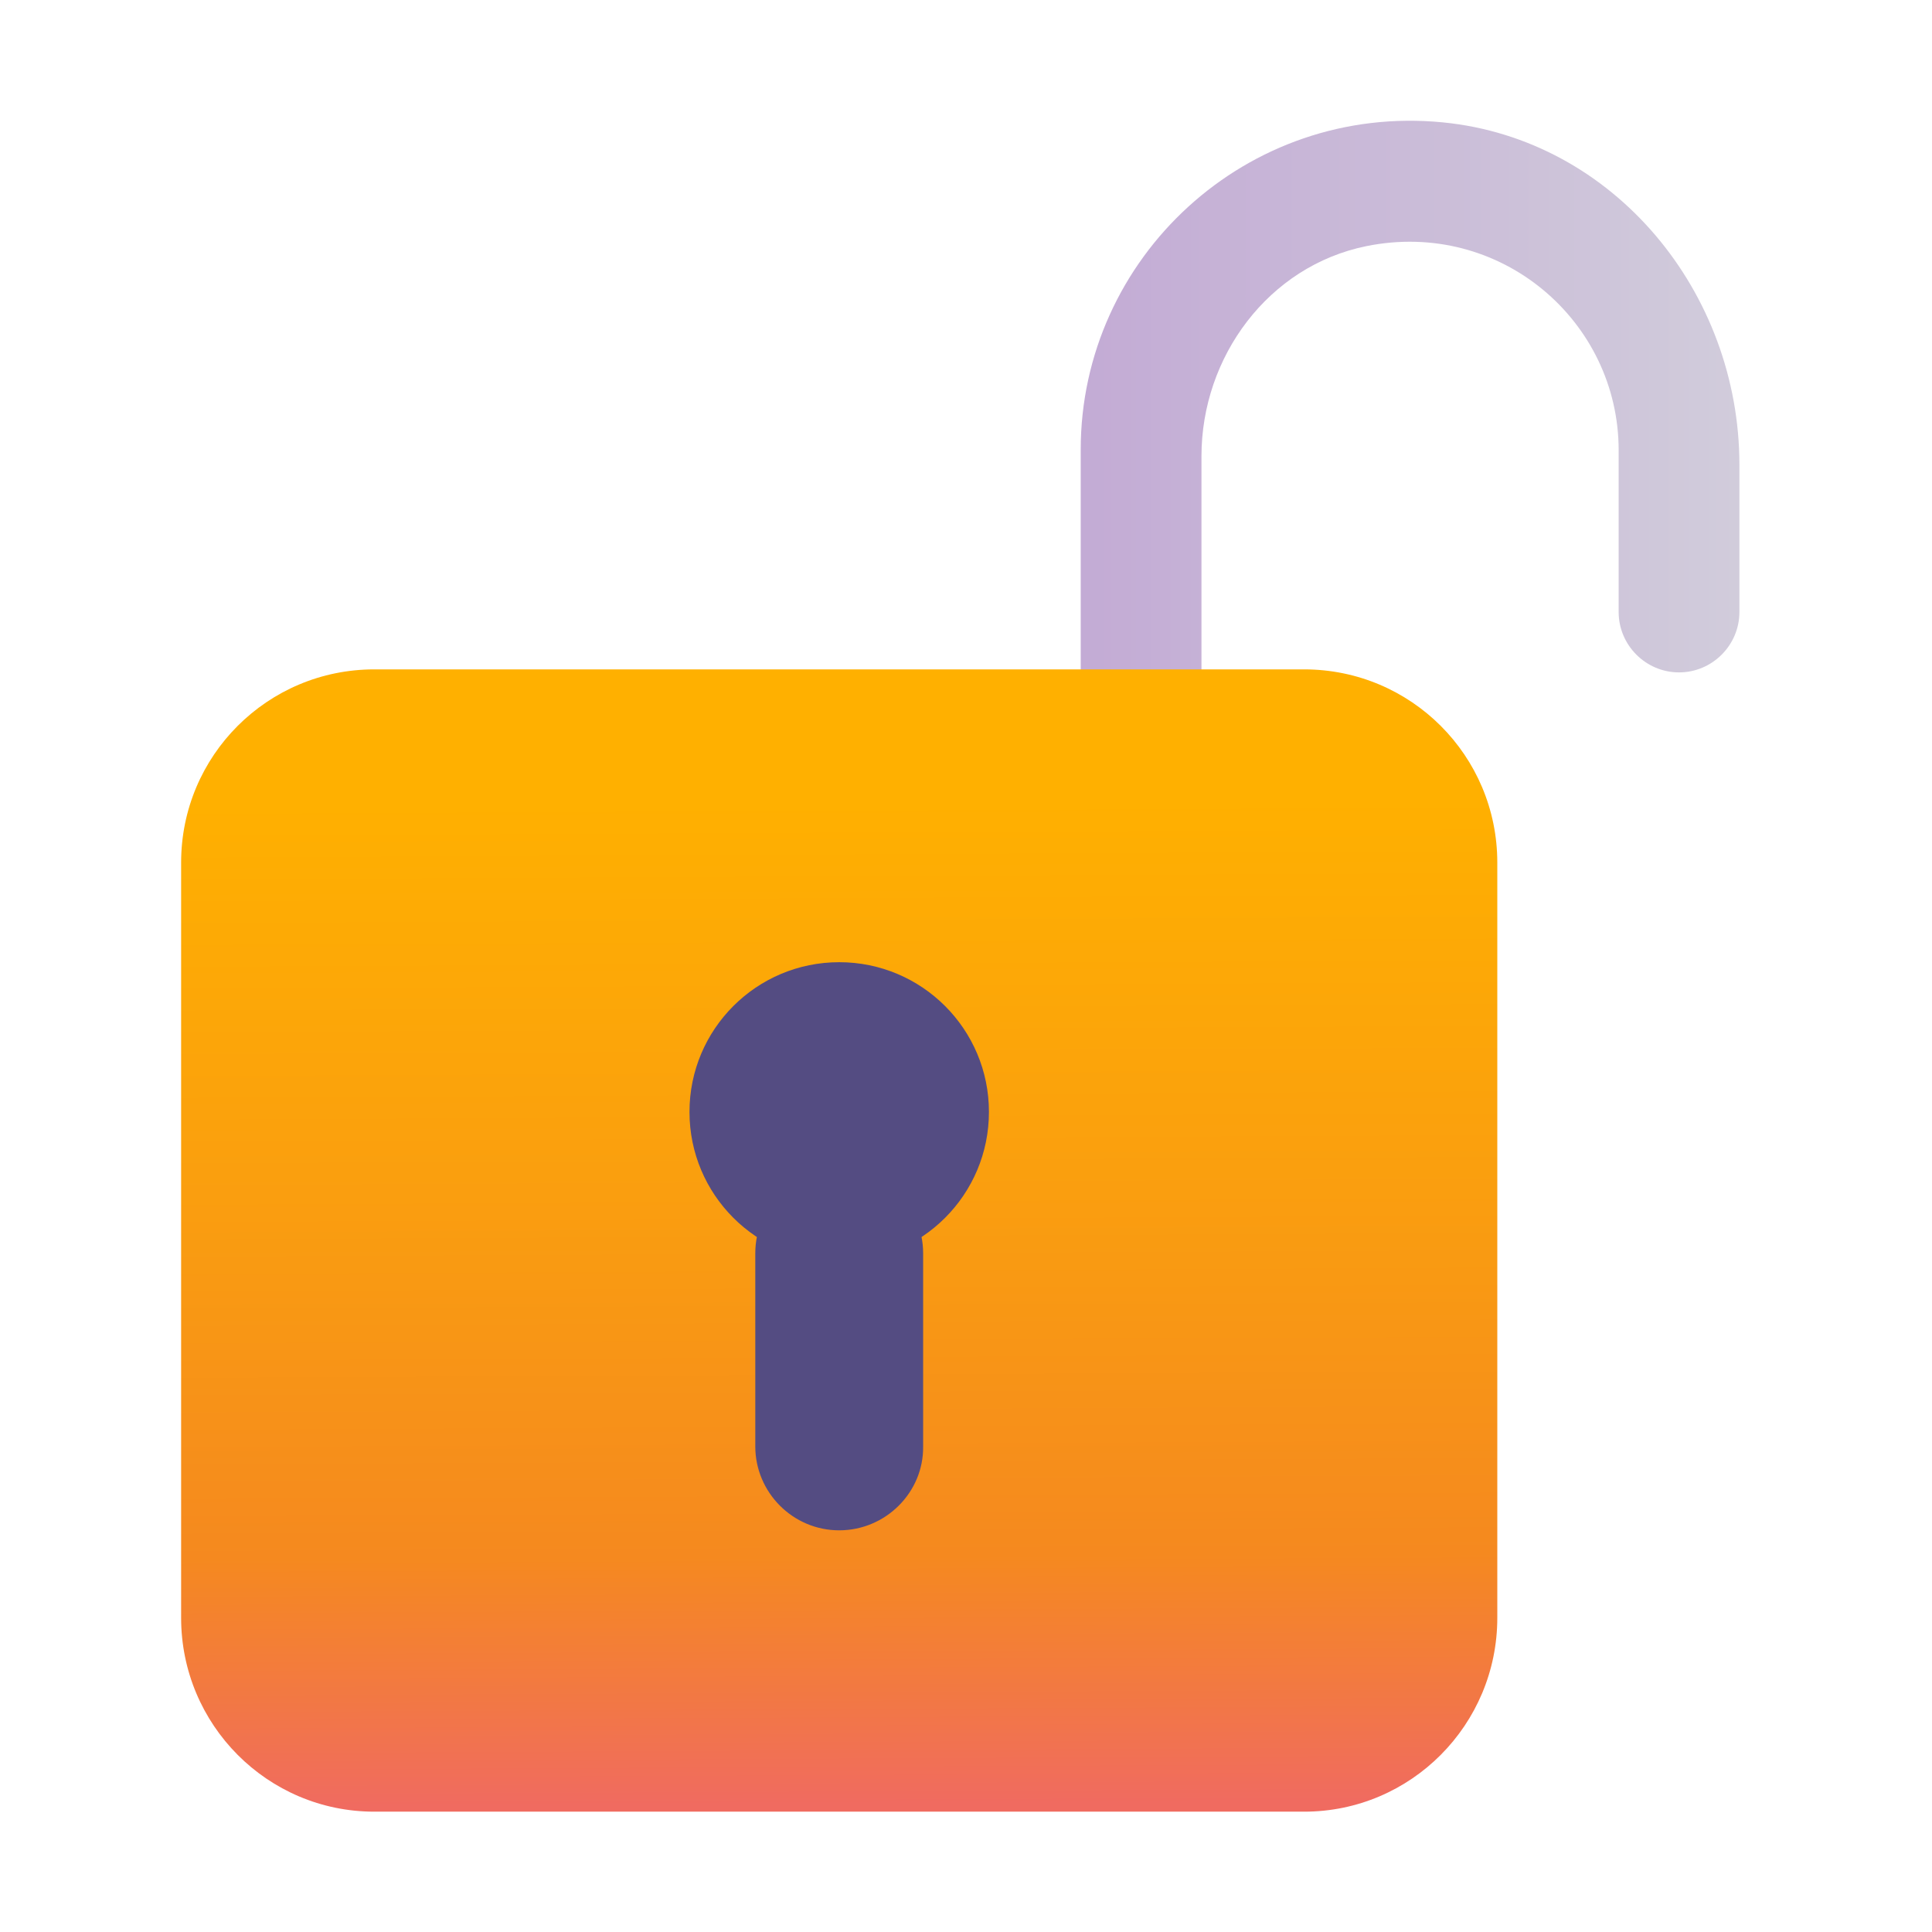
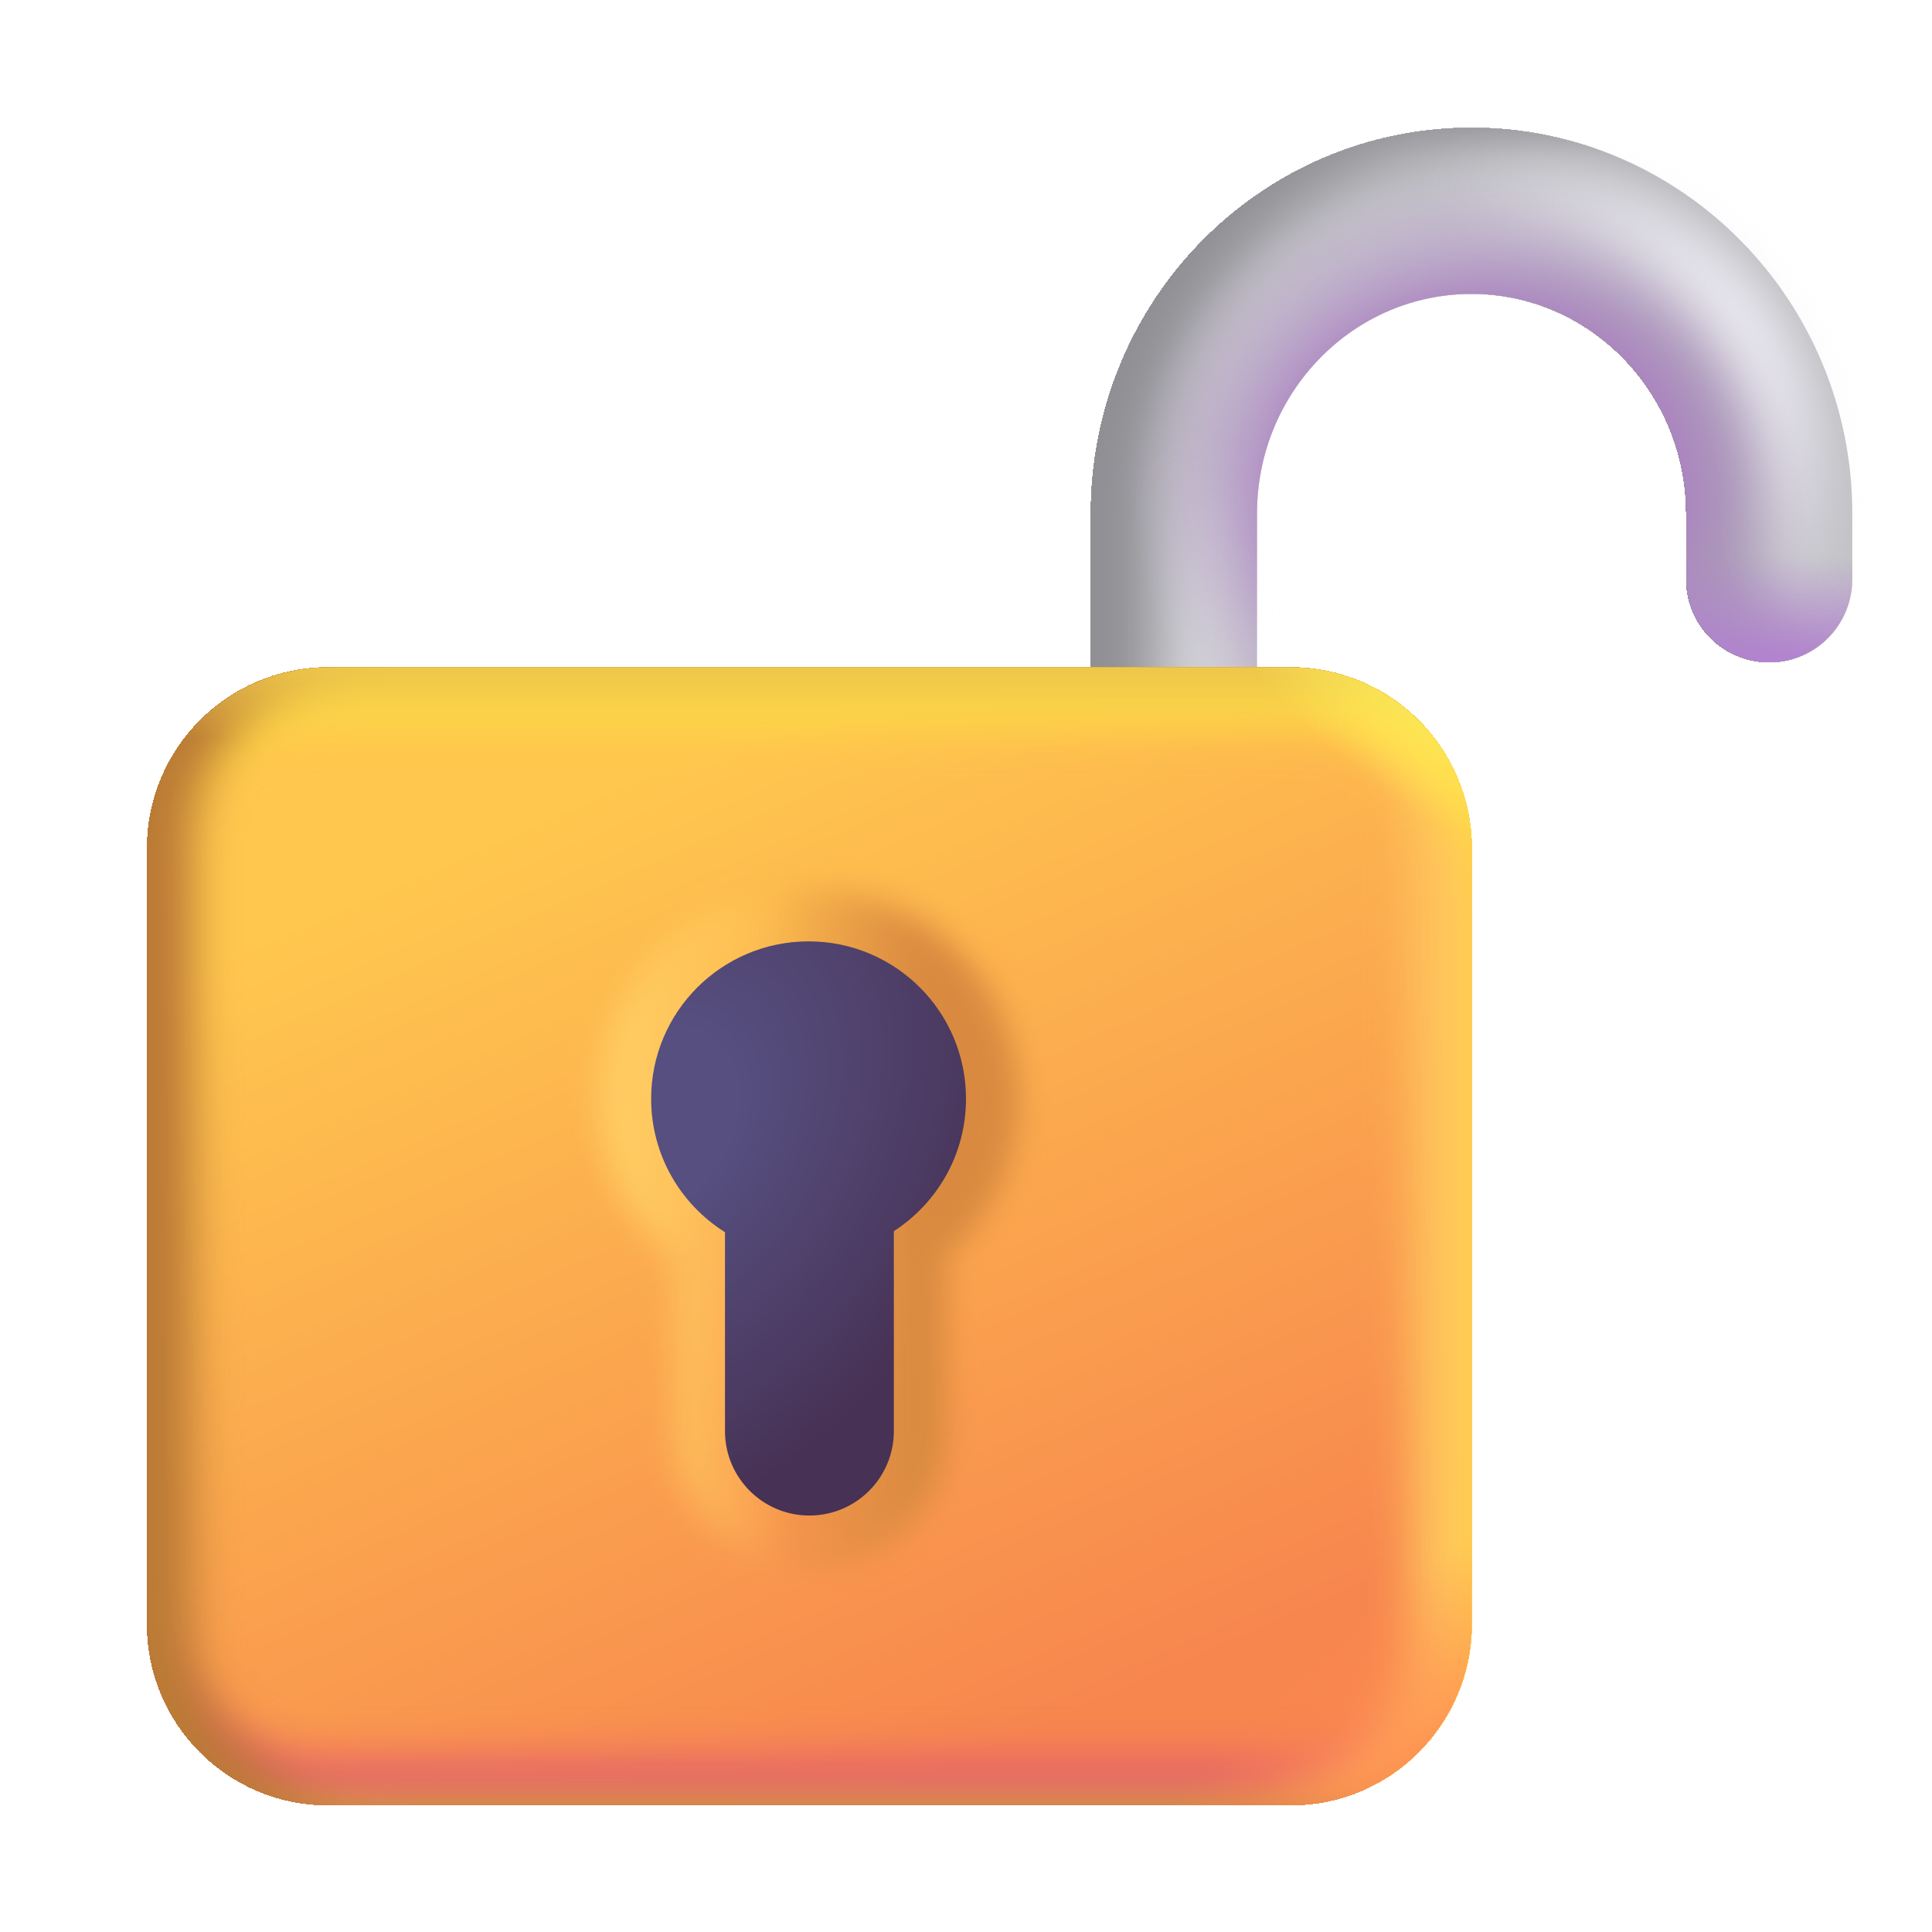
<svg xmlns="http://www.w3.org/2000/svg" width="32" height="32" viewBox="0 0 32 32" fill="none">
-   <path d="M19.9 11.137V7.557C19.9 5.907 21.01 4.407 22.63 4.077C24.85 3.627 26.81 5.317 26.81 7.457V10.137C26.81 10.687 27.26 11.137 27.81 11.137C28.36 11.137 28.81 10.687 28.81 10.137V7.697C28.81 4.847 26.74 2.307 23.9 2.027C20.65 1.707 17.9 4.267 17.9 7.447V11.127H19.9V11.137Z" fill="url(#paint0_linear_18_23558)" />
-   <path d="M21.6 30.007H6.2C4.43 30.007 3 28.567 3 26.797V14.287C3 12.517 4.43 11.087 6.2 11.087H21.6C23.37 11.087 24.8 12.517 24.8 14.287V26.797C24.8 28.567 23.37 30.007 21.6 30.007Z" fill="url(#paint1_linear_18_23558)" />
-   <path d="M13.9 20.897C15.27 20.897 16.38 19.787 16.38 18.417C16.38 17.047 15.27 15.937 13.9 15.937C12.53 15.937 11.42 17.047 11.42 18.417C11.42 19.787 12.53 20.897 13.9 20.897Z" fill="#544C82" />
-   <path d="M13.9 25.347C13.13 25.347 12.51 24.717 12.51 23.957V20.757C12.51 19.987 13.14 19.367 13.9 19.367C14.67 19.367 15.29 19.997 15.29 20.757V23.957C15.3 24.717 14.67 25.347 13.9 25.347Z" fill="#544C82" />
+   <g filter="url(#filter0_i_18_23558)">
+     <path d="M19.445 14.07V8.508C19.445 5.738 21.652 3.492 24.375 3.492C27.098 3.492 29.305 5.738 29.305 8.508V9.594" stroke="#C2C2C6" stroke-width="2.75" stroke-linecap="round" />
+   </g>
+   <path d="M19.445 14.07V8.508C19.445 5.738 21.652 3.492 24.375 3.492C27.098 3.492 29.305 5.738 29.305 8.508V9.594" stroke="url(#paint0_radial_18_23558)" stroke-width="2.75" stroke-linecap="round" />
+   <path d="M19.445 14.07V8.508C19.445 5.738 21.652 3.492 24.375 3.492C27.098 3.492 29.305 5.738 29.305 8.508V9.594" stroke="url(#paint1_radial_18_23558)" stroke-width="2.75" stroke-linecap="round" />
+   <g filter="url(#filter1_f_18_23558)">
+     <path d="M19.883 13.758V8.195C19.883 5.425 22.09 3.18 24.812 3.18C27.535 3.18 29.742 5.425 29.742 8.195V9.281" stroke="url(#paint2_radial_18_23558)" stroke-linecap="round" />
+     <path d="M19.883 13.758V8.195C19.883 5.425 22.09 3.18 24.812 3.18C27.535 3.18 29.742 5.425 29.742 8.195V9.281" stroke="url(#paint3_radial_18_23558)" stroke-linecap="round" />
+   </g>
+   <g filter="url(#filter2_iiii_18_23558)">
+     <rect x="2.438" y="11.055" width="21.938" height="18.844" rx="3" fill="url(#paint4_linear_18_23558)" />
+   </g>
+   <rect x="2.438" y="11.055" width="21.938" height="18.844" rx="3" fill="url(#paint5_radial_18_23558)" />
+   <rect x="2.438" y="11.055" width="21.938" height="18.844" rx="3" fill="url(#paint6_linear_18_23558)" />
+   <rect x="2.438" y="11.055" width="21.938" height="18.844" rx="3" fill="url(#paint7_radial_18_23558)" />
+   <g filter="url(#filter3_f_18_23558)">
+     <path d="M14.805 20.392C15.524 19.927 16 19.119 16 18.199C16 16.759 14.833 15.592 13.393 15.592C11.953 15.592 10.785 16.759 10.785 18.199C10.785 19.131 11.273 19.948 12.008 20.409V23.703C12.008 24.476 12.634 25.102 13.406 25.102C14.179 25.102 14.805 24.476 14.805 23.703V20.392Z" stroke="url(#paint8_linear_18_23558)" stroke-width="1.75" />
+     <path d="M14.805 20.392C15.524 19.927 16 19.119 16 18.199C16 16.759 14.833 15.592 13.393 15.592C11.953 15.592 10.785 16.759 10.785 18.199C10.785 19.131 11.273 19.948 12.008 20.409V23.703C12.008 24.476 12.634 25.102 13.406 25.102C14.179 25.102 14.805 24.476 14.805 23.703V20.392Z" stroke="url(#paint9_linear_18_23558)" stroke-width="1.75" />
+   </g>
+   <path d="M14.805 20.392C15.524 19.927 16 19.119 16 18.199C16 16.759 14.833 15.592 13.393 15.592C11.953 15.592 10.785 16.759 10.785 18.199C10.785 19.131 11.273 19.948 12.008 20.409V23.703C12.008 24.476 12.634 25.102 13.406 25.102C14.179 25.102 14.805 24.476 14.805 23.703V20.392Z" fill="url(#paint10_radial_18_23558)" />
  <defs>
-     <linearGradient id="paint0_linear_18_23558" x1="17.901" y1="6.574" x2="28.804" y2="6.574" gradientUnits="userSpaceOnUse">
-       <stop stop-color="#C3ABD5" />
-       <stop offset="1" stop-color="#D1CCDB" />
+     <filter id="filter0_i_18_23558" x="18.07" y="2.117" width="13.609" height="13.328" filterUnits="userSpaceOnUse" color-interpolation-filters="sRGB">
+       <feFlood flood-opacity="0" result="BackgroundImageFix" />
+       <feBlend mode="normal" in="SourceGraphic" in2="BackgroundImageFix" result="shape" />
+       <feColorMatrix in="SourceAlpha" type="matrix" values="0 0 0 0 0 0 0 0 0 0 0 0 0 0 0 0 0 0 127 0" result="hardAlpha" />
+       <feOffset dx="1" />
+       <feGaussianBlur stdDeviation="0.5" />
+       <feComposite in2="hardAlpha" operator="arithmetic" k2="-1" k3="1" />
+       <feColorMatrix type="matrix" values="0 0 0 0 0.561 0 0 0 0 0.557 0 0 0 0 0.576 0 0 0 1 0" />
+       <feBlend mode="normal" in2="shape" result="effect1_innerShadow_18_23558" />
+     </filter>
+     <filter id="filter1_f_18_23558" x="18.633" y="1.93" width="12.359" height="13.078" filterUnits="userSpaceOnUse" color-interpolation-filters="sRGB">
+       <feFlood flood-opacity="0" result="BackgroundImageFix" />
+       <feBlend mode="normal" in="SourceGraphic" in2="BackgroundImageFix" result="shape" />
+       <feGaussianBlur stdDeviation="0.375" result="effect1_foregroundBlur_18_23558" />
+     </filter>
+     <filter id="filter2_iiii_18_23558" x="1.688" y="10.305" width="23.438" height="20.344" filterUnits="userSpaceOnUse" color-interpolation-filters="sRGB">
+       <feFlood flood-opacity="0" result="BackgroundImageFix" />
+       <feBlend mode="normal" in="SourceGraphic" in2="BackgroundImageFix" result="shape" />
+       <feColorMatrix in="SourceAlpha" type="matrix" values="0 0 0 0 0 0 0 0 0 0 0 0 0 0 0 0 0 0 127 0" result="hardAlpha" />
+       <feOffset dy="-0.75" />
+       <feGaussianBlur stdDeviation="0.375" />
+       <feComposite in2="hardAlpha" operator="arithmetic" k2="-1" k3="1" />
+       <feColorMatrix type="matrix" values="0 0 0 0 0.898 0 0 0 0 0.365 0 0 0 0 0.424 0 0 0 1 0" />
+       <feBlend mode="normal" in2="shape" result="effect1_innerShadow_18_23558" />
+       <feColorMatrix in="SourceAlpha" type="matrix" values="0 0 0 0 0 0 0 0 0 0 0 0 0 0 0 0 0 0 127 0" result="hardAlpha" />
+       <feOffset dx="-1" />
+       <feGaussianBlur stdDeviation="0.375" />
+       <feComposite in2="hardAlpha" operator="arithmetic" k2="-1" k3="1" />
+       <feColorMatrix type="matrix" values="0 0 0 0 1 0 0 0 0 0.773 0 0 0 0 0.365 0 0 0 1 0" />
+       <feBlend mode="normal" in2="effect1_innerShadow_18_23558" result="effect2_innerShadow_18_23558" />
+       <feColorMatrix in="SourceAlpha" type="matrix" values="0 0 0 0 0 0 0 0 0 0 0 0 0 0 0 0 0 0 127 0" result="hardAlpha" />
+       <feOffset dy="1" />
+       <feGaussianBlur stdDeviation="0.375" />
+       <feComposite in2="hardAlpha" operator="arithmetic" k2="-1" k3="1" />
+       <feColorMatrix type="matrix" values="0 0 0 0 1 0 0 0 0 0.843 0 0 0 0 0.267 0 0 0 1 0" />
+       <feBlend mode="normal" in2="effect2_innerShadow_18_23558" result="effect3_innerShadow_18_23558" />
+       <feColorMatrix in="SourceAlpha" type="matrix" values="0 0 0 0 0 0 0 0 0 0 0 0 0 0 0 0 0 0 127 0" result="hardAlpha" />
+       <feOffset dx="0.75" />
+       <feGaussianBlur stdDeviation="0.375" />
+       <feComposite in2="hardAlpha" operator="arithmetic" k2="-1" k3="1" />
+       <feColorMatrix type="matrix" values="0 0 0 0 0.729 0 0 0 0 0.478 0 0 0 0 0.208 0 0 0 1 0" />
+       <feBlend mode="normal" in2="effect3_innerShadow_18_23558" result="effect4_innerShadow_18_23558" />
+     </filter>
+     <filter id="filter3_f_18_23558" x="9.41" y="14.217" width="7.965" height="12.26" filterUnits="userSpaceOnUse" color-interpolation-filters="sRGB">
+       <feFlood flood-opacity="0" result="BackgroundImageFix" />
+       <feBlend mode="normal" in="SourceGraphic" in2="BackgroundImageFix" result="shape" />
+       <feGaussianBlur stdDeviation="0.25" result="effect1_foregroundBlur_18_23558" />
+     </filter>
+     <radialGradient id="paint0_radial_18_23558" cx="0" cy="0" r="1" gradientUnits="userSpaceOnUse" gradientTransform="translate(24.5312 8.15619) rotate(-91.6531) scale(5.41626 5.81234)">
+       <stop offset="0.556" stop-color="#AB83C0" />
+       <stop offset="1" stop-color="#CBBBDC" stop-opacity="0" />
+     </radialGradient>
+     <radialGradient id="paint1_radial_18_23558" cx="0" cy="0" r="1" gradientUnits="userSpaceOnUse" gradientTransform="translate(29.3047 11.4062) rotate(-90) scale(2.21875 8.81238)">
+       <stop offset="0.111" stop-color="#B57FD6" />
+       <stop offset="1" stop-color="#B57FD6" stop-opacity="0" />
+     </radialGradient>
+     <radialGradient id="paint2_radial_18_23558" cx="0" cy="0" r="1" gradientUnits="userSpaceOnUse" gradientTransform="translate(30.0361 4.53779) rotate(136.625) scale(5.05367 6.94355)">
+       <stop offset="0.216" stop-color="#EDECF3" />
+       <stop offset="1" stop-color="#EDECF3" stop-opacity="0" />
+     </radialGradient>
+     <radialGradient id="paint3_radial_18_23558" cx="0" cy="0" r="1" gradientUnits="userSpaceOnUse" gradientTransform="translate(18.7188 16.8124) rotate(-80.1017) scale(9.45321 6.82288)">
+       <stop stop-color="#EDECF3" />
+       <stop offset="1" stop-color="#EDECF3" stop-opacity="0" />
+     </radialGradient>
+     <linearGradient id="paint4_linear_18_23558" x1="7.562" y1="14.117" x2="14.5" y2="29.898" gradientUnits="userSpaceOnUse">
+       <stop stop-color="#FFC74E" />
+       <stop offset="1" stop-color="#F7864E" />
    </linearGradient>
-     <linearGradient id="paint1_linear_18_23558" x1="13.865" y1="13.246" x2="13.948" y2="30.115" gradientUnits="userSpaceOnUse">
-       <stop stop-color="#FFB000" />
-       <stop offset="0.386" stop-color="#FA9E0F" />
-       <stop offset="0.743" stop-color="#F5891F" />
-       <stop offset="0.986" stop-color="#F06B60" />
+     <radialGradient id="paint5_radial_18_23558" cx="0" cy="0" r="1" gradientUnits="userSpaceOnUse" gradientTransform="translate(23.8125 29.8984) rotate(-132.274) scale(3.25195 7.57598)">
+       <stop stop-color="#FF8650" />
+       <stop offset="1" stop-color="#FF8650" stop-opacity="0" />
+     </radialGradient>
+     <linearGradient id="paint6_linear_18_23558" x1="13.406" y1="10.742" x2="13.406" y2="12.242" gradientUnits="userSpaceOnUse">
+       <stop stop-color="#F3D04E" />
+       <stop offset="1" stop-color="#F3D04E" stop-opacity="0" />
    </linearGradient>
+     <radialGradient id="paint7_radial_18_23558" cx="0" cy="0" r="1" gradientUnits="userSpaceOnUse" gradientTransform="translate(24.0625 11.0547) rotate(126.254) scale(2.32513 5.25171)">
+       <stop stop-color="#FFF760" />
+       <stop offset="1" stop-color="#FFF760" stop-opacity="0" />
+     </radialGradient>
+     <linearGradient id="paint8_linear_18_23558" x1="16.531" y1="21.68" x2="12.656" y2="21.68" gradientUnits="userSpaceOnUse">
+       <stop offset="0.331" stop-color="#D98A40" />
+       <stop offset="1" stop-color="#D98A40" stop-opacity="0" />
+     </linearGradient>
+     <linearGradient id="paint9_linear_18_23558" x1="10.281" y1="20.742" x2="13" y2="20.742" gradientUnits="userSpaceOnUse">
+       <stop stop-color="#FFCD63" />
+       <stop offset="1" stop-color="#FFCD63" stop-opacity="0" />
+     </linearGradient>
+     <radialGradient id="paint10_radial_18_23558" cx="0" cy="0" r="1" gradientUnits="userSpaceOnUse" gradientTransform="translate(10.7852 18.6172) rotate(34.0609) scale(5.69121 7.82719)">
+       <stop offset="0.217" stop-color="#564F80" />
+       <stop offset="1" stop-color="#473154" />
+     </radialGradient>
  </defs>
</svg>
